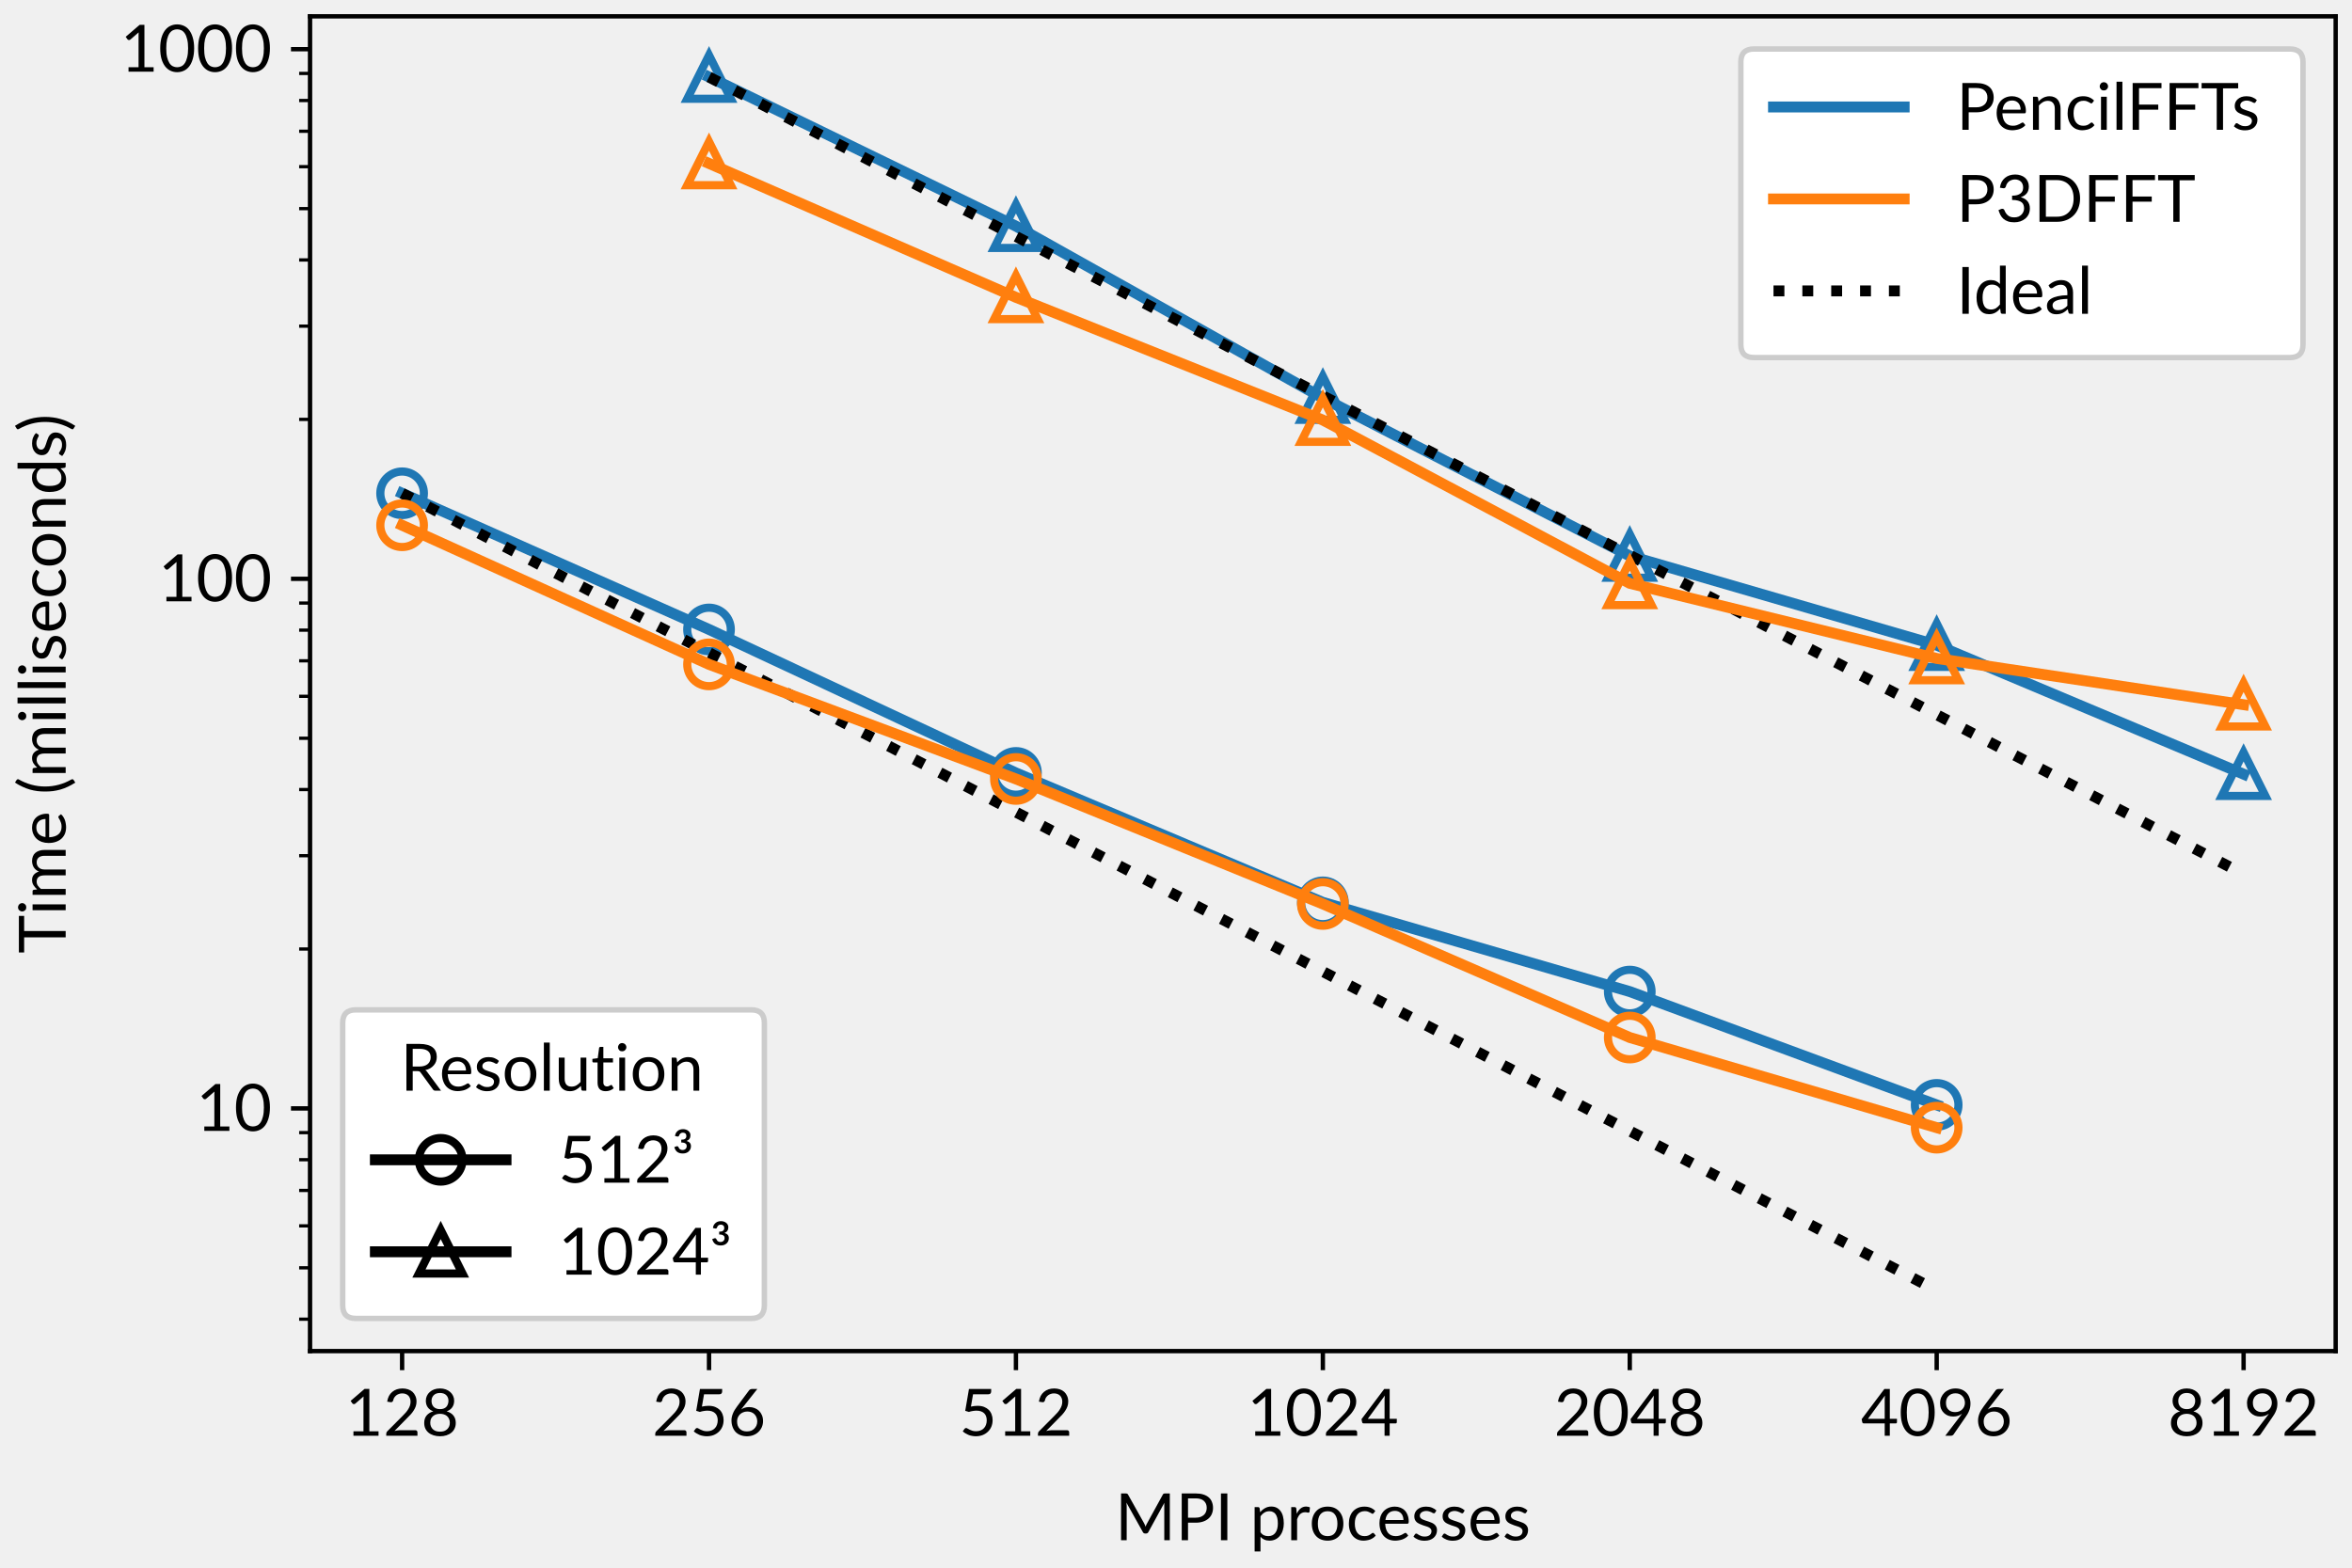
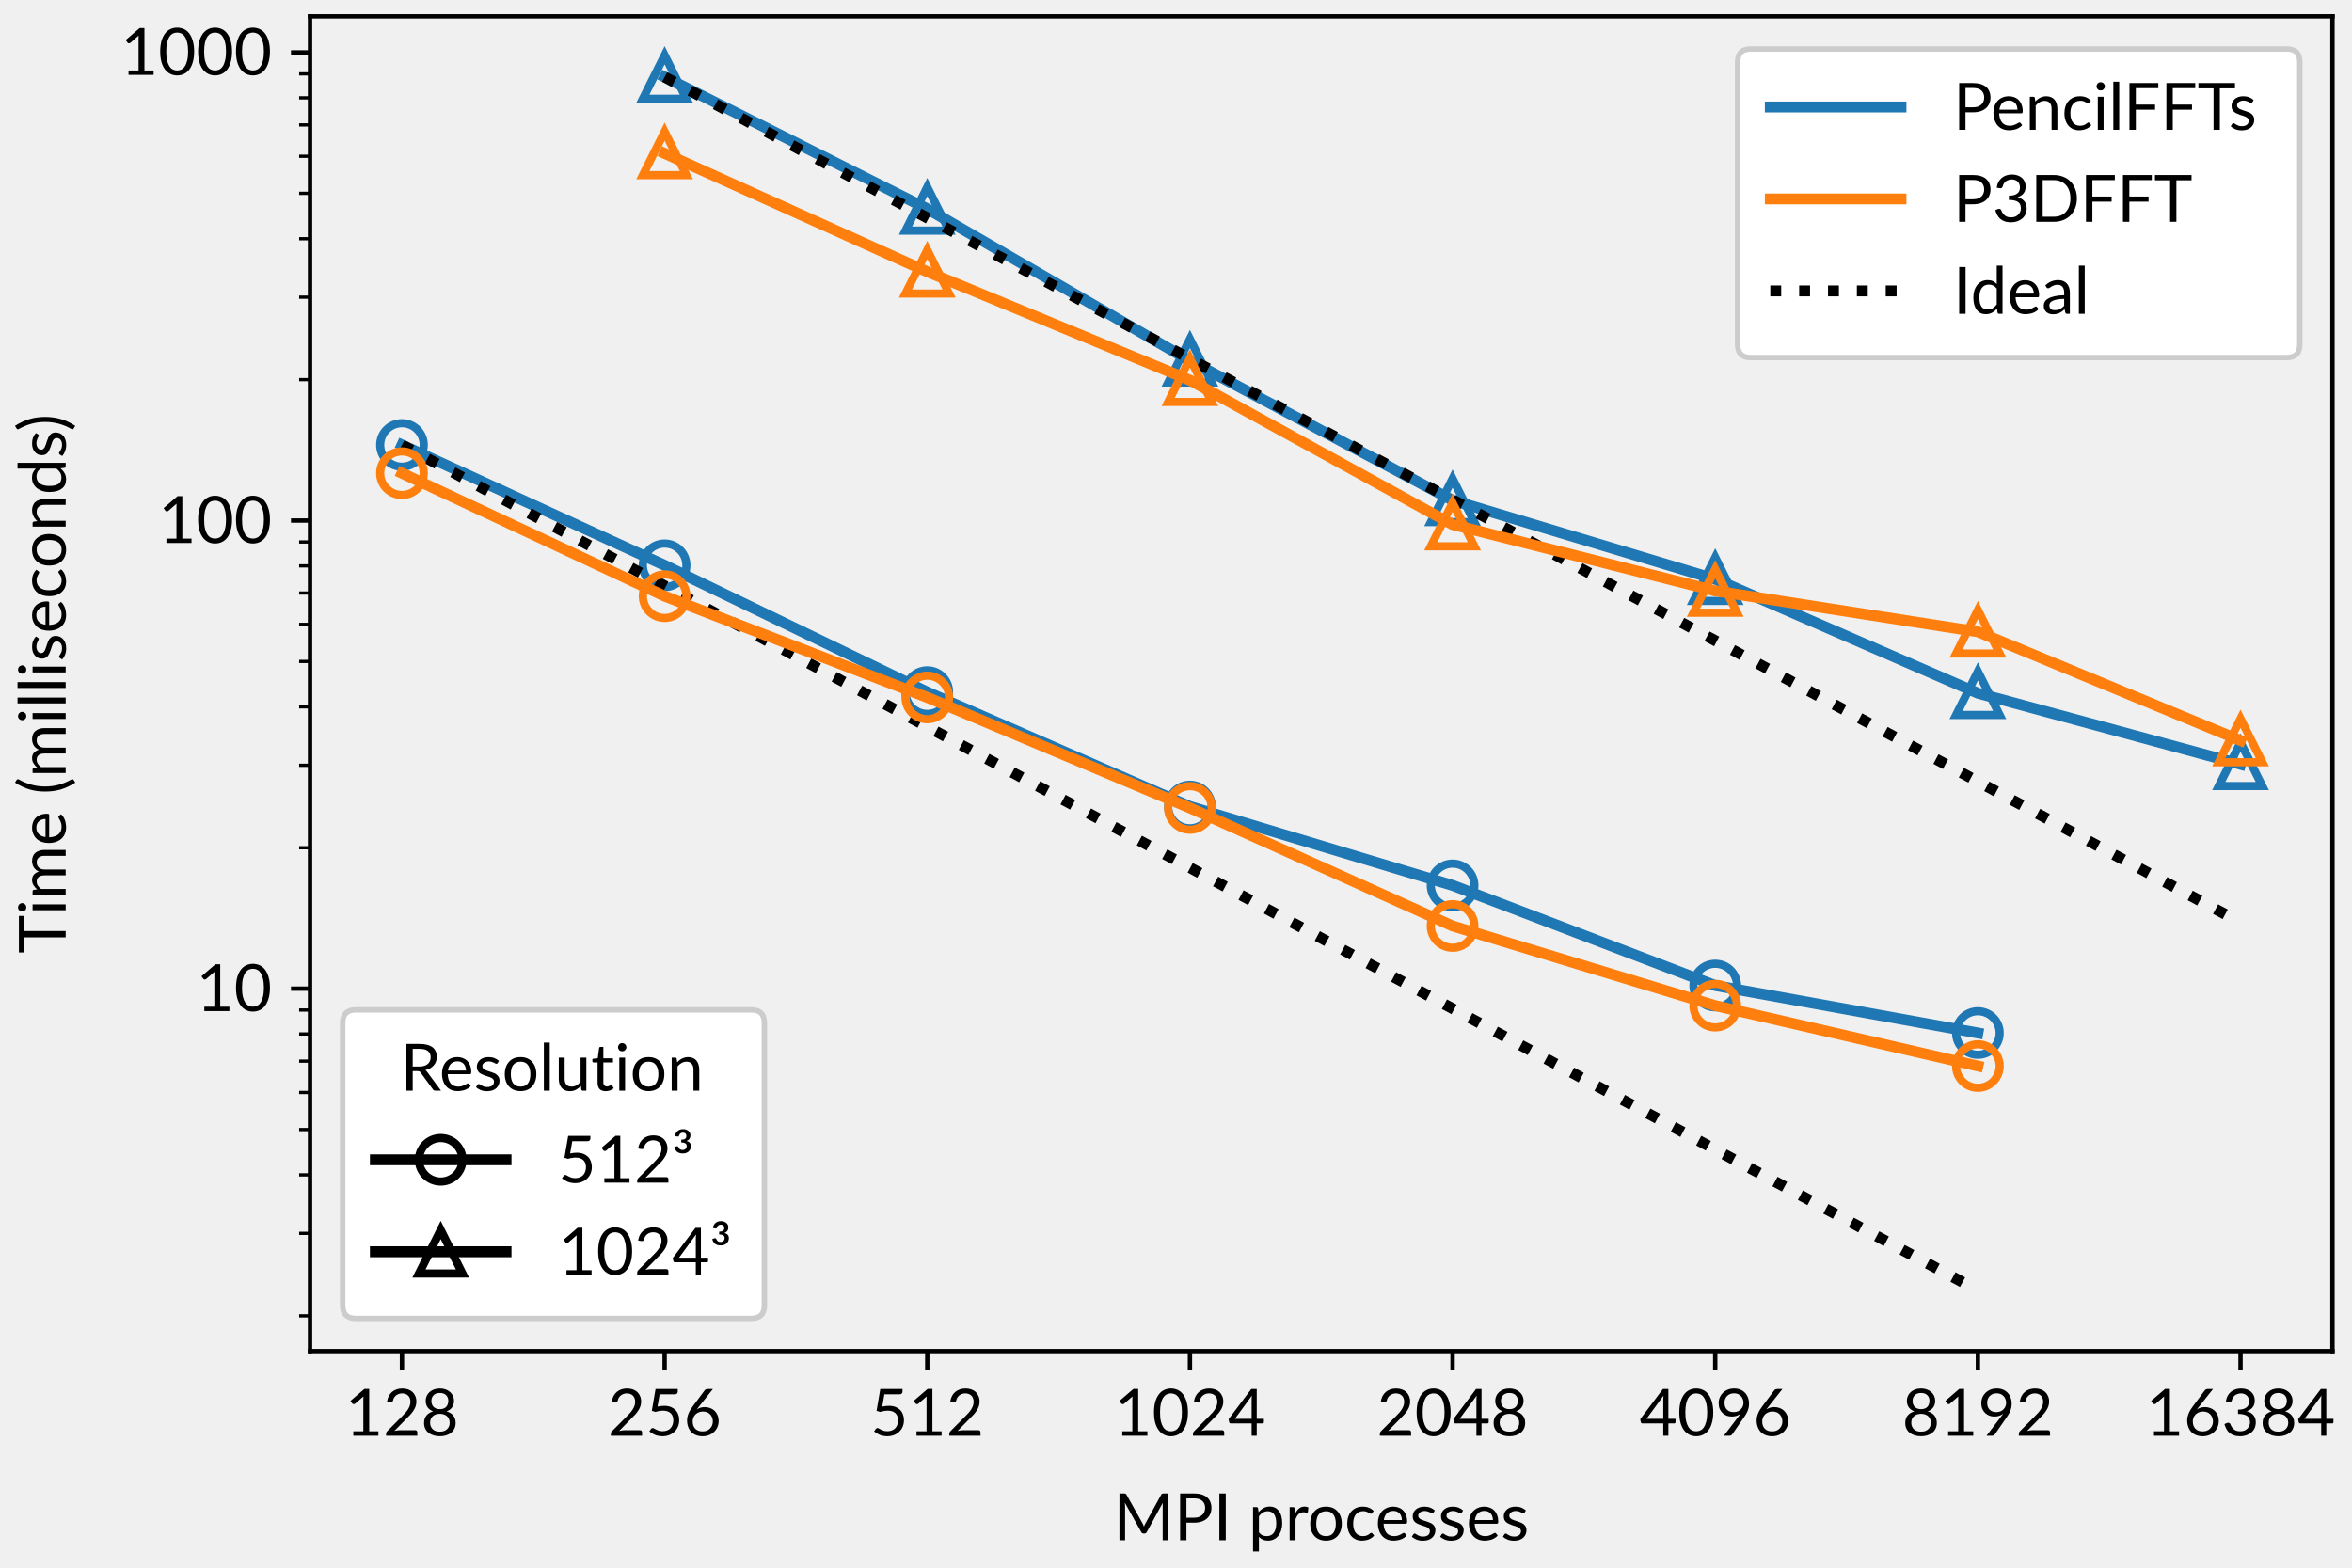
- <svg xmlns="http://www.w3.org/2000/svg" xmlns:xlink="http://www.w3.org/1999/xlink" height="288pt" version="1.1" viewBox="0 0 432 288" width="432pt">
+ <svg xmlns="http://www.w3.org/2000/svg" xmlns:xlink="http://www.w3.org/1999/xlink" version="1.1" viewBox="0 0 432 288">
  <defs>
    <style type="text/css">
*{stroke-linecap:butt;stroke-linejoin:round;}
  </style>
  </defs>
  <g id="figure_1">
    <g id="patch_1">
      <path d="M 0 288  L 432 288  L 432 0  L 0 0  z " style="fill:none;" />
    </g>
    <g id="axes_1">
      <g id="patch_2">
-         <path d="M 56.946 248.209  L 429 248.209  L 429 3  L 56.946 3  z " style="fill:none;" />
+         <path d="M 56.946 248.209  L 428.412 248.209  L 428.412 3  L 56.946 3  z " style="fill:none;" />
      </g>
      <g id="matplotlib.axis_1">
        <g id="xtick_1">
          <g id="line2d_1">
            <defs>
              <path d="M 0 0  L 0 3.5  " id="medcc079435" style="stroke:#000000;stroke-width:0.8;" />
            </defs>
            <g>
-               <use style="fill-opacity:0;stroke:#000000;stroke-width:0.8;" x="73.857" xlink:href="#medcc079435" y="248.209" />
+               <use style="fill-opacity:0;stroke:#000000;stroke-width:0.8;" x="73.831" xlink:href="#medcc079435" y="248.209" />
            </g>
          </g>
          <g id="text_1">
-             <g transform="translate(63.41741 264.0585)">
+             <g transform="translate(63.3907 264.0585)">
              <text>
                <tspan style="font-family:Lato;font-size:12px;font-style:medium;font-weight:medium;" x="0 6.96 13.92" y="-0.297">128</tspan>
              </text>
            </g>
          </g>
        </g>
        <g id="xtick_2">
          <g id="line2d_2">
            <g>
-               <use style="fill-opacity:0;stroke:#000000;stroke-width:0.8;" x="130.229" xlink:href="#medcc079435" y="248.209" />
+               <use style="fill-opacity:0;stroke:#000000;stroke-width:0.8;" x="122.073" xlink:href="#medcc079435" y="248.209" />
            </g>
          </g>
          <g id="text_2">
-             <g transform="translate(119.7892 264.0585)">
+             <g transform="translate(111.6331 264.0585)">
              <text>
                <tspan style="font-family:Lato;font-size:12px;font-style:medium;font-weight:medium;" x="0 6.96 13.92" y="-0.297">256</tspan>
              </text>
            </g>
          </g>
        </g>
        <g id="xtick_3">
          <g id="line2d_3">
            <g>
-               <use style="fill-opacity:0;stroke:#000000;stroke-width:0.8;" x="186.601" xlink:href="#medcc079435" y="248.209" />
+               <use style="fill-opacity:0;stroke:#000000;stroke-width:0.8;" x="170.315" xlink:href="#medcc079435" y="248.209" />
            </g>
          </g>
          <g id="text_3">
-             <g transform="translate(176.161 264.0585)">
+             <g transform="translate(159.8754 264.0585)">
              <text>
                <tspan style="font-family:Lato;font-size:12px;font-style:medium;font-weight:medium;" x="0 6.96 13.92" y="-0.297">512</tspan>
              </text>
            </g>
          </g>
        </g>
        <g id="xtick_4">
          <g id="line2d_4">
            <g>
-               <use style="fill-opacity:0;stroke:#000000;stroke-width:0.8;" x="242.973" xlink:href="#medcc079435" y="248.209" />
+               <use style="fill-opacity:0;stroke:#000000;stroke-width:0.8;" x="218.558" xlink:href="#medcc079435" y="248.209" />
            </g>
          </g>
          <g id="text_4">
-             <g transform="translate(229.0528 264.0585)">
+             <g transform="translate(204.6378 264.0585)">
              <text>
                <tspan style="font-family:Lato;font-size:12px;font-style:medium;font-weight:medium;" x="0 6.96 13.92 20.88" y="-0.297">1024</tspan>
              </text>
            </g>
          </g>
        </g>
        <g id="xtick_5">
          <g id="line2d_5">
            <g>
-               <use style="fill-opacity:0;stroke:#000000;stroke-width:0.8;" x="299.345" xlink:href="#medcc079435" y="248.209" />
+               <use style="fill-opacity:0;stroke:#000000;stroke-width:0.8;" x="266.8" xlink:href="#medcc079435" y="248.209" />
            </g>
          </g>
          <g id="text_5">
-             <g transform="translate(285.4246 264.0585)">
+             <g transform="translate(252.8802 264.0585)">
              <text>
                <tspan style="font-family:Lato;font-size:12px;font-style:medium;font-weight:medium;" x="0 6.96 13.92 20.88" y="-0.297">2048</tspan>
              </text>
            </g>
          </g>
        </g>
        <g id="xtick_6">
          <g id="line2d_6">
            <g>
-               <use style="fill-opacity:0;stroke:#000000;stroke-width:0.8;" x="355.716" xlink:href="#medcc079435" y="248.209" />
+               <use style="fill-opacity:0;stroke:#000000;stroke-width:0.8;" x="315.043" xlink:href="#medcc079435" y="248.209" />
            </g>
          </g>
          <g id="text_6">
-             <g transform="translate(341.7964 264.0585)">
+             <g transform="translate(301.1226 264.0585)">
              <text>
                <tspan style="font-family:Lato;font-size:12px;font-style:medium;font-weight:medium;" x="0 6.96 13.92 20.88" y="-0.297">4096</tspan>
              </text>
            </g>
          </g>
        </g>
        <g id="xtick_7">
          <g id="line2d_7">
            <g>
-               <use style="fill-opacity:0;stroke:#000000;stroke-width:0.8;" x="412.088" xlink:href="#medcc079435" y="248.209" />
+               <use style="fill-opacity:0;stroke:#000000;stroke-width:0.8;" x="363.285" xlink:href="#medcc079435" y="248.209" />
            </g>
          </g>
          <g id="text_7">
-             <g transform="translate(398.1682 264.0585)">
+             <g transform="translate(349.3649 264.0585)">
              <text>
                <tspan style="font-family:Lato;font-size:12px;font-style:medium;font-weight:medium;" x="0 6.96 13.92 20.88" y="-0.297">8192</tspan>
              </text>
            </g>
          </g>
        </g>
-         <g id="text_8">
-           <text style="font-family:Lato;font-size:12px;font-style:normal;font-weight:medium;text-anchor:middle;" transform="rotate(-0, 242.9728, 282.9541)" x="242.973" y="282.954">MPI processes</text>
+         <g id="xtick_8">
+           <g id="line2d_8">
+             <g>
+               <use style="fill-opacity:0;stroke:#000000;stroke-width:0.8;" x="411.527" xlink:href="#medcc079435" y="248.209" />
+             </g>
+           </g>
+           <g id="text_8">
+             <g transform="translate(394.1273 264.0585)">
+               <text>
+                 <tspan style="font-family:Lato;font-size:12px;font-style:medium;font-weight:medium;" x="0 6.96 13.92 20.88 27.84" y="-0.297">16384</tspan>
+               </text>
+             </g>
+           </g>
+         </g>
+         <g id="text_9">
+           <text style="font-family:Lato;font-size:12px;font-style:normal;font-weight:medium;text-anchor:middle;" transform="rotate(-0, 242.679, 282.9541)" x="242.679" y="282.954">MPI processes</text>
        </g>
      </g>
      <g id="matplotlib.axis_2">
        <g id="ytick_1">
-           <g id="line2d_8">
+           <g id="line2d_9">
            <defs>
              <path d="M 0 0  L -3.5 0  " id="m91f666bde1" style="stroke:#000000;stroke-width:0.8;" />
            </defs>
            <g>
-               <use style="fill-opacity:0;stroke:#000000;stroke-width:0.8;" x="56.946" xlink:href="#m91f666bde1" y="203.626" />
-             </g>
-           </g>
-           <g id="text_9">
-             <g transform="translate(36.02587 208.0509)">
+               <use style="fill-opacity:0;stroke:#000000;stroke-width:0.8;" x="56.946" xlink:href="#m91f666bde1" y="181.622" />
+             </g>
+           </g>
+           <g id="text_10">
+             <g transform="translate(36.02587 186.0468)">
              <text>
                <tspan style="font-family:Lato;font-size:12px;font-style:medium;font-weight:medium;" x="0 6.96" y="-0.297">10</tspan>
              </text>
            </g>
          </g>
        </g>
        <g id="ytick_2">
-           <g id="line2d_9">
-             <g>
-               <use style="fill-opacity:0;stroke:#000000;stroke-width:0.8;" x="56.946" xlink:href="#m91f666bde1" y="106.333" />
-             </g>
-           </g>
-           <g id="text_10">
-             <g transform="translate(29.06586 110.7575)">
+           <g id="line2d_10">
+             <g>
+               <use style="fill-opacity:0;stroke:#000000;stroke-width:0.8;" x="56.946" xlink:href="#m91f666bde1" y="95.627" />
+             </g>
+           </g>
+           <g id="text_11">
+             <g transform="translate(29.06586 100.052)">
              <text>
                <tspan style="font-family:Lato;font-size:12px;font-style:medium;font-weight:medium;" x="0 6.96 13.92" y="-0.297">100</tspan>
              </text>
            </g>
          </g>
        </g>
        <g id="ytick_3">
-           <g id="line2d_10">
-             <g>
-               <use style="fill-opacity:0;stroke:#000000;stroke-width:0.8;" x="56.946" xlink:href="#m91f666bde1" y="9.039" />
-             </g>
-           </g>
-           <g id="text_11">
-             <g transform="translate(22.10587 13.46413)">
+           <g id="line2d_11">
+             <g>
+               <use style="fill-opacity:0;stroke:#000000;stroke-width:0.8;" x="56.946" xlink:href="#m91f666bde1" y="9.632" />
+             </g>
+           </g>
+           <g id="text_12">
+             <g transform="translate(22.10587 14.05719)">
              <text>
                <tspan style="font-family:Lato;font-size:12px;font-style:medium;font-weight:medium;" x="0 6.96 13.92 20.88" y="-0.297">1000</tspan>
              </text>
            </g>
          </g>
        </g>
        <g id="ytick_4">
-           <g id="line2d_11">
+           <g id="line2d_12">
            <defs>
              <path d="M 0 0  L -2 0  " id="mb1fdb361b1" style="stroke:#000000;stroke-width:0.6;" />
            </defs>
            <g>
-               <use style="fill-opacity:0;stroke:#000000;stroke-width:0.6;" x="56.946" xlink:href="#mb1fdb361b1" y="242.343" />
+               <use style="fill-opacity:0;stroke:#000000;stroke-width:0.6;" x="56.946" xlink:href="#mb1fdb361b1" y="241.73" />
            </g>
          </g>
        </g>
        <g id="ytick_5">
-           <g id="line2d_12">
-             <g>
-               <use style="fill-opacity:0;stroke:#000000;stroke-width:0.6;" x="56.946" xlink:href="#mb1fdb361b1" y="232.914" />
+           <g id="line2d_13">
+             <g>
+               <use style="fill-opacity:0;stroke:#000000;stroke-width:0.6;" x="56.946" xlink:href="#mb1fdb361b1" y="226.587" />
            </g>
          </g>
        </g>
        <g id="ytick_6">
-           <g id="line2d_13">
-             <g>
-               <use style="fill-opacity:0;stroke:#000000;stroke-width:0.6;" x="56.946" xlink:href="#mb1fdb361b1" y="225.21" />
+           <g id="line2d_14">
+             <g>
+               <use style="fill-opacity:0;stroke:#000000;stroke-width:0.6;" x="56.946" xlink:href="#mb1fdb361b1" y="215.843" />
            </g>
          </g>
        </g>
        <g id="ytick_7">
-           <g id="line2d_14">
-             <g>
-               <use style="fill-opacity:0;stroke:#000000;stroke-width:0.6;" x="56.946" xlink:href="#mb1fdb361b1" y="218.697" />
+           <g id="line2d_15">
+             <g>
+               <use style="fill-opacity:0;stroke:#000000;stroke-width:0.6;" x="56.946" xlink:href="#mb1fdb361b1" y="207.509" />
            </g>
          </g>
        </g>
        <g id="ytick_8">
-           <g id="line2d_15">
-             <g>
-               <use style="fill-opacity:0;stroke:#000000;stroke-width:0.6;" x="56.946" xlink:href="#mb1fdb361b1" y="213.055" />
+           <g id="line2d_16">
+             <g>
+               <use style="fill-opacity:0;stroke:#000000;stroke-width:0.6;" x="56.946" xlink:href="#mb1fdb361b1" y="200.7" />
            </g>
          </g>
        </g>
        <g id="ytick_9">
-           <g id="line2d_16">
-             <g>
-               <use style="fill-opacity:0;stroke:#000000;stroke-width:0.6;" x="56.946" xlink:href="#mb1fdb361b1" y="208.078" />
+           <g id="line2d_17">
+             <g>
+               <use style="fill-opacity:0;stroke:#000000;stroke-width:0.6;" x="56.946" xlink:href="#mb1fdb361b1" y="194.943" />
            </g>
          </g>
        </g>
        <g id="ytick_10">
-           <g id="line2d_17">
-             <g>
-               <use style="fill-opacity:0;stroke:#000000;stroke-width:0.6;" x="56.946" xlink:href="#mb1fdb361b1" y="174.338" />
+           <g id="line2d_18">
+             <g>
+               <use style="fill-opacity:0;stroke:#000000;stroke-width:0.6;" x="56.946" xlink:href="#mb1fdb361b1" y="189.956" />
            </g>
          </g>
        </g>
        <g id="ytick_11">
-           <g id="line2d_18">
-             <g>
-               <use style="fill-opacity:0;stroke:#000000;stroke-width:0.6;" x="56.946" xlink:href="#mb1fdb361b1" y="157.205" />
+           <g id="line2d_19">
+             <g>
+               <use style="fill-opacity:0;stroke:#000000;stroke-width:0.6;" x="56.946" xlink:href="#mb1fdb361b1" y="185.557" />
            </g>
          </g>
        </g>
        <g id="ytick_12">
-           <g id="line2d_19">
-             <g>
-               <use style="fill-opacity:0;stroke:#000000;stroke-width:0.6;" x="56.946" xlink:href="#mb1fdb361b1" y="145.049" />
+           <g id="line2d_20">
+             <g>
+               <use style="fill-opacity:0;stroke:#000000;stroke-width:0.6;" x="56.946" xlink:href="#mb1fdb361b1" y="155.735" />
            </g>
          </g>
        </g>
        <g id="ytick_13">
-           <g id="line2d_20">
-             <g>
-               <use style="fill-opacity:0;stroke:#000000;stroke-width:0.6;" x="56.946" xlink:href="#mb1fdb361b1" y="135.621" />
+           <g id="line2d_21">
+             <g>
+               <use style="fill-opacity:0;stroke:#000000;stroke-width:0.6;" x="56.946" xlink:href="#mb1fdb361b1" y="140.592" />
            </g>
          </g>
        </g>
        <g id="ytick_14">
-           <g id="line2d_21">
-             <g>
-               <use style="fill-opacity:0;stroke:#000000;stroke-width:0.6;" x="56.946" xlink:href="#mb1fdb361b1" y="127.917" />
+           <g id="line2d_22">
+             <g>
+               <use style="fill-opacity:0;stroke:#000000;stroke-width:0.6;" x="56.946" xlink:href="#mb1fdb361b1" y="129.848" />
            </g>
          </g>
        </g>
        <g id="ytick_15">
-           <g id="line2d_22">
-             <g>
-               <use style="fill-opacity:0;stroke:#000000;stroke-width:0.6;" x="56.946" xlink:href="#mb1fdb361b1" y="121.403" />
+           <g id="line2d_23">
+             <g>
+               <use style="fill-opacity:0;stroke:#000000;stroke-width:0.6;" x="56.946" xlink:href="#mb1fdb361b1" y="121.514" />
            </g>
          </g>
        </g>
        <g id="ytick_16">
-           <g id="line2d_23">
-             <g>
-               <use style="fill-opacity:0;stroke:#000000;stroke-width:0.6;" x="56.946" xlink:href="#mb1fdb361b1" y="115.761" />
+           <g id="line2d_24">
+             <g>
+               <use style="fill-opacity:0;stroke:#000000;stroke-width:0.6;" x="56.946" xlink:href="#mb1fdb361b1" y="114.705" />
            </g>
          </g>
        </g>
        <g id="ytick_17">
-           <g id="line2d_24">
-             <g>
-               <use style="fill-opacity:0;stroke:#000000;stroke-width:0.6;" x="56.946" xlink:href="#mb1fdb361b1" y="110.784" />
+           <g id="line2d_25">
+             <g>
+               <use style="fill-opacity:0;stroke:#000000;stroke-width:0.6;" x="56.946" xlink:href="#mb1fdb361b1" y="108.948" />
            </g>
          </g>
        </g>
        <g id="ytick_18">
-           <g id="line2d_25">
-             <g>
-               <use style="fill-opacity:0;stroke:#000000;stroke-width:0.6;" x="56.946" xlink:href="#mb1fdb361b1" y="77.044" />
+           <g id="line2d_26">
+             <g>
+               <use style="fill-opacity:0;stroke:#000000;stroke-width:0.6;" x="56.946" xlink:href="#mb1fdb361b1" y="103.961" />
            </g>
          </g>
        </g>
        <g id="ytick_19">
-           <g id="line2d_26">
-             <g>
-               <use style="fill-opacity:0;stroke:#000000;stroke-width:0.6;" x="56.946" xlink:href="#mb1fdb361b1" y="59.912" />
+           <g id="line2d_27">
+             <g>
+               <use style="fill-opacity:0;stroke:#000000;stroke-width:0.6;" x="56.946" xlink:href="#mb1fdb361b1" y="99.562" />
            </g>
          </g>
        </g>
        <g id="ytick_20">
-           <g id="line2d_27">
-             <g>
-               <use style="fill-opacity:0;stroke:#000000;stroke-width:0.6;" x="56.946" xlink:href="#mb1fdb361b1" y="47.756" />
+           <g id="line2d_28">
+             <g>
+               <use style="fill-opacity:0;stroke:#000000;stroke-width:0.6;" x="56.946" xlink:href="#mb1fdb361b1" y="69.74" />
            </g>
          </g>
        </g>
        <g id="ytick_21">
-           <g id="line2d_28">
-             <g>
-               <use style="fill-opacity:0;stroke:#000000;stroke-width:0.6;" x="56.946" xlink:href="#mb1fdb361b1" y="38.327" />
+           <g id="line2d_29">
+             <g>
+               <use style="fill-opacity:0;stroke:#000000;stroke-width:0.6;" x="56.946" xlink:href="#mb1fdb361b1" y="54.597" />
            </g>
          </g>
        </g>
        <g id="ytick_22">
-           <g id="line2d_29">
-             <g>
-               <use style="fill-opacity:0;stroke:#000000;stroke-width:0.6;" x="56.946" xlink:href="#mb1fdb361b1" y="30.624" />
+           <g id="line2d_30">
+             <g>
+               <use style="fill-opacity:0;stroke:#000000;stroke-width:0.6;" x="56.946" xlink:href="#mb1fdb361b1" y="43.853" />
            </g>
          </g>
        </g>
        <g id="ytick_23">
-           <g id="line2d_30">
-             <g>
-               <use style="fill-opacity:0;stroke:#000000;stroke-width:0.6;" x="56.946" xlink:href="#mb1fdb361b1" y="24.11" />
+           <g id="line2d_31">
+             <g>
+               <use style="fill-opacity:0;stroke:#000000;stroke-width:0.6;" x="56.946" xlink:href="#mb1fdb361b1" y="35.519" />
            </g>
          </g>
        </g>
        <g id="ytick_24">
-           <g id="line2d_31">
-             <g>
-               <use style="fill-opacity:0;stroke:#000000;stroke-width:0.6;" x="56.946" xlink:href="#mb1fdb361b1" y="18.468" />
+           <g id="line2d_32">
+             <g>
+               <use style="fill-opacity:0;stroke:#000000;stroke-width:0.6;" x="56.946" xlink:href="#mb1fdb361b1" y="28.71" />
            </g>
          </g>
        </g>
        <g id="ytick_25">
-           <g id="line2d_32">
-             <g>
-               <use style="fill-opacity:0;stroke:#000000;stroke-width:0.6;" x="56.946" xlink:href="#mb1fdb361b1" y="13.491" />
-             </g>
-           </g>
-         </g>
-         <g id="text_12">
+           <g id="line2d_33">
+             <g>
+               <use style="fill-opacity:0;stroke:#000000;stroke-width:0.6;" x="56.946" xlink:href="#mb1fdb361b1" y="22.953" />
+             </g>
+           </g>
+         </g>
+         <g id="ytick_26">
+           <g id="line2d_34">
+             <g>
+               <use style="fill-opacity:0;stroke:#000000;stroke-width:0.6;" x="56.946" xlink:href="#mb1fdb361b1" y="17.966" />
+             </g>
+           </g>
+         </g>
+         <g id="ytick_27">
+           <g id="line2d_35">
+             <g>
+               <use style="fill-opacity:0;stroke:#000000;stroke-width:0.6;" x="56.946" xlink:href="#mb1fdb361b1" y="13.567" />
+             </g>
+           </g>
+         </g>
+         <g id="text_13">
          <text style="font-family:Lato;font-size:12px;font-style:normal;font-weight:medium;text-anchor:middle;" transform="rotate(-90, 12.06024, 125.6044)" x="12.06" y="125.604">Time (milliseconds)</text>
        </g>
      </g>
-       <g id="line2d_33">
-         <path clip-path="url(#pc0e803235f)" d="M 73.857 90.622  L 130.229 115.639  L 186.601 141.995  L 242.973 165.774  L 299.345 182.163  L 355.716 202.98  " style="fill:none;stroke:#1f77b4;stroke-linecap:square;stroke-width:2;" />
+       <g id="line2d_36">
+         <path clip-path="url(#paa636e5124)" d="M 73.831 81.741  L 122.073 103.853  L 170.315 127.148  L 218.558 148.165  L 266.8 162.652  L 315.043 181.051  L 363.285 189.77  " style="fill:none;stroke:#1f77b4;stroke-linecap:square;stroke-width:2;" />
        <defs>
          <path d="M 0 4  C 1.061 4 2.078 3.579 2.828 2.828  C 3.579 2.078 4 1.061 4 0  C 4 -1.061 3.579 -2.078 2.828 -2.828  C 2.078 -3.579 1.061 -4 0 -4  C -1.061 -4 -2.078 -3.579 -2.828 -2.828  C -3.579 -2.078 -4 -1.061 -4 0  C -4 1.061 -3.579 2.078 -2.828 2.828  C -2.078 3.579 -1.061 4 0 4  z " id="m6b73812a2a" style="stroke:#1f77b4;stroke-width:1.5;" />
        </defs>
-         <g clip-path="url(#pc0e803235f)">
-           <use style="fill-opacity:0;stroke:#1f77b4;stroke-width:1.5;" x="73.857" xlink:href="#m6b73812a2a" y="90.622" />
-           <use style="fill-opacity:0;stroke:#1f77b4;stroke-width:1.5;" x="130.229" xlink:href="#m6b73812a2a" y="115.639" />
-           <use style="fill-opacity:0;stroke:#1f77b4;stroke-width:1.5;" x="186.601" xlink:href="#m6b73812a2a" y="141.995" />
-           <use style="fill-opacity:0;stroke:#1f77b4;stroke-width:1.5;" x="242.973" xlink:href="#m6b73812a2a" y="165.774" />
-           <use style="fill-opacity:0;stroke:#1f77b4;stroke-width:1.5;" x="299.345" xlink:href="#m6b73812a2a" y="182.163" />
-           <use style="fill-opacity:0;stroke:#1f77b4;stroke-width:1.5;" x="355.716" xlink:href="#m6b73812a2a" y="202.98" />
-         </g>
-       </g>
-       <g id="line2d_34">
-         <path clip-path="url(#pc0e803235f)" d="M 73.857 90.622  L 130.229 119.91  L 186.601 149.198  L 242.973 178.486  L 299.345 207.774  L 355.716 237.063  " style="fill:none;stroke:#000000;stroke-dasharray:2,3.3;stroke-dashoffset:0;stroke-width:2;" />
-       </g>
-       <g id="line2d_35">
-         <path clip-path="url(#pc0e803235f)" d="M 73.857 96.496  L 130.229 122.055  L 186.601 143.103  L 242.973 166.065  L 299.345 190.604  L 355.716 207.162  " style="fill:none;stroke:#ff7f0e;stroke-linecap:square;stroke-width:2;" />
+         <g clip-path="url(#paa636e5124)">
+           <use style="fill-opacity:0;stroke:#1f77b4;stroke-width:1.5;" x="73.831" xlink:href="#m6b73812a2a" y="81.741" />
+           <use style="fill-opacity:0;stroke:#1f77b4;stroke-width:1.5;" x="122.073" xlink:href="#m6b73812a2a" y="103.853" />
+           <use style="fill-opacity:0;stroke:#1f77b4;stroke-width:1.5;" x="170.315" xlink:href="#m6b73812a2a" y="127.148" />
+           <use style="fill-opacity:0;stroke:#1f77b4;stroke-width:1.5;" x="218.558" xlink:href="#m6b73812a2a" y="148.165" />
+           <use style="fill-opacity:0;stroke:#1f77b4;stroke-width:1.5;" x="266.8" xlink:href="#m6b73812a2a" y="162.652" />
+           <use style="fill-opacity:0;stroke:#1f77b4;stroke-width:1.5;" x="315.043" xlink:href="#m6b73812a2a" y="181.051" />
+           <use style="fill-opacity:0;stroke:#1f77b4;stroke-width:1.5;" x="363.285" xlink:href="#m6b73812a2a" y="189.77" />
+         </g>
+       </g>
+       <g id="line2d_37">
+         <path clip-path="url(#paa636e5124)" d="M 73.831 81.741  L 122.073 107.628  L 170.315 133.515  L 218.558 159.402  L 266.8 185.289  L 315.043 211.176  L 363.285 237.063  " style="fill:none;stroke:#000000;stroke-dasharray:2,3.3;stroke-dashoffset:0;stroke-width:2;" />
+       </g>
+       <g id="line2d_38">
+         <path clip-path="url(#paa636e5124)" d="M 73.831 86.933  L 122.073 109.524  L 170.315 128.127  L 218.558 148.423  L 266.8 170.112  L 315.043 184.747  L 363.285 195.844  " style="fill:none;stroke:#ff7f0e;stroke-linecap:square;stroke-width:2;" />
        <defs>
          <path d="M 0 4  C 1.061 4 2.078 3.579 2.828 2.828  C 3.579 2.078 4 1.061 4 0  C 4 -1.061 3.579 -2.078 2.828 -2.828  C 2.078 -3.579 1.061 -4 0 -4  C -1.061 -4 -2.078 -3.579 -2.828 -2.828  C -3.579 -2.078 -4 -1.061 -4 0  C -4 1.061 -3.579 2.078 -2.828 2.828  C -2.078 3.579 -1.061 4 0 4  z " id="m586d8b2ad3" style="stroke:#ff7f0e;stroke-width:1.5;" />
        </defs>
-         <g clip-path="url(#pc0e803235f)">
-           <use style="fill-opacity:0;stroke:#ff7f0e;stroke-width:1.5;" x="73.857" xlink:href="#m586d8b2ad3" y="96.496" />
-           <use style="fill-opacity:0;stroke:#ff7f0e;stroke-width:1.5;" x="130.229" xlink:href="#m586d8b2ad3" y="122.055" />
-           <use style="fill-opacity:0;stroke:#ff7f0e;stroke-width:1.5;" x="186.601" xlink:href="#m586d8b2ad3" y="143.103" />
-           <use style="fill-opacity:0;stroke:#ff7f0e;stroke-width:1.5;" x="242.973" xlink:href="#m586d8b2ad3" y="166.065" />
-           <use style="fill-opacity:0;stroke:#ff7f0e;stroke-width:1.5;" x="299.345" xlink:href="#m586d8b2ad3" y="190.604" />
-           <use style="fill-opacity:0;stroke:#ff7f0e;stroke-width:1.5;" x="355.716" xlink:href="#m586d8b2ad3" y="207.162" />
-         </g>
-       </g>
-       <g id="line2d_36">
-         <path clip-path="url(#pc0e803235f)" d="M 130.229 14.146  L 186.601 41.547  L 242.973 73.124  L 299.345 102.133  L 355.716 118.518  L 412.088 142.219  " style="fill:none;stroke:#1f77b4;stroke-linecap:square;stroke-width:2;" />
+         <g clip-path="url(#paa636e5124)">
+           <use style="fill-opacity:0;stroke:#ff7f0e;stroke-width:1.5;" x="73.831" xlink:href="#m586d8b2ad3" y="86.933" />
+           <use style="fill-opacity:0;stroke:#ff7f0e;stroke-width:1.5;" x="122.073" xlink:href="#m586d8b2ad3" y="109.524" />
+           <use style="fill-opacity:0;stroke:#ff7f0e;stroke-width:1.5;" x="170.315" xlink:href="#m586d8b2ad3" y="128.127" />
+           <use style="fill-opacity:0;stroke:#ff7f0e;stroke-width:1.5;" x="218.558" xlink:href="#m586d8b2ad3" y="148.423" />
+           <use style="fill-opacity:0;stroke:#ff7f0e;stroke-width:1.5;" x="266.8" xlink:href="#m586d8b2ad3" y="170.112" />
+           <use style="fill-opacity:0;stroke:#ff7f0e;stroke-width:1.5;" x="315.043" xlink:href="#m586d8b2ad3" y="184.747" />
+           <use style="fill-opacity:0;stroke:#ff7f0e;stroke-width:1.5;" x="363.285" xlink:href="#m586d8b2ad3" y="195.844" />
+         </g>
+       </g>
+       <g id="line2d_39">
+         <path clip-path="url(#paa636e5124)" d="M 122.073 14.146  L 170.315 38.365  L 218.558 66.275  L 266.8 91.915  L 315.043 106.397  L 363.285 127.346  L 411.527 140.407  " style="fill:none;stroke:#1f77b4;stroke-linecap:square;stroke-width:2;" />
        <defs>
          <path d="M 0 -4  L -4 4  L 4 4  z " id="m379e5a9889" style="stroke:#1f77b4;stroke-linejoin:miter;stroke-width:1.5;" />
        </defs>
-         <g clip-path="url(#pc0e803235f)">
-           <use style="fill-opacity:0;stroke:#1f77b4;stroke-linejoin:miter;stroke-width:1.5;" x="130.229" xlink:href="#m379e5a9889" y="14.146" />
-           <use style="fill-opacity:0;stroke:#1f77b4;stroke-linejoin:miter;stroke-width:1.5;" x="186.601" xlink:href="#m379e5a9889" y="41.547" />
-           <use style="fill-opacity:0;stroke:#1f77b4;stroke-linejoin:miter;stroke-width:1.5;" x="242.973" xlink:href="#m379e5a9889" y="73.124" />
-           <use style="fill-opacity:0;stroke:#1f77b4;stroke-linejoin:miter;stroke-width:1.5;" x="299.345" xlink:href="#m379e5a9889" y="102.133" />
-           <use style="fill-opacity:0;stroke:#1f77b4;stroke-linejoin:miter;stroke-width:1.5;" x="355.716" xlink:href="#m379e5a9889" y="118.518" />
-           <use style="fill-opacity:0;stroke:#1f77b4;stroke-linejoin:miter;stroke-width:1.5;" x="412.088" xlink:href="#m379e5a9889" y="142.219" />
-         </g>
-       </g>
-       <g id="line2d_37">
-         <path clip-path="url(#pc0e803235f)" d="M 130.229 14.146  L 186.601 43.434  L 242.973 72.723  L 299.345 102.011  L 355.716 131.299  L 412.088 160.587  " style="fill:none;stroke:#000000;stroke-dasharray:2,3.3;stroke-dashoffset:0;stroke-width:2;" />
-       </g>
-       <g id="line2d_38">
-         <path clip-path="url(#pc0e803235f)" d="M 130.229 30.024  L 186.601 54.623  L 242.973 77.166  L 299.345 107.167  L 355.716 120.964  L 412.088 129.456  " style="fill:none;stroke:#ff7f0e;stroke-linecap:square;stroke-width:2;" />
+         <g clip-path="url(#paa636e5124)">
+           <use style="fill-opacity:0;stroke:#1f77b4;stroke-linejoin:miter;stroke-width:1.5;" x="122.073" xlink:href="#m379e5a9889" y="14.146" />
+           <use style="fill-opacity:0;stroke:#1f77b4;stroke-linejoin:miter;stroke-width:1.5;" x="170.315" xlink:href="#m379e5a9889" y="38.365" />
+           <use style="fill-opacity:0;stroke:#1f77b4;stroke-linejoin:miter;stroke-width:1.5;" x="218.558" xlink:href="#m379e5a9889" y="66.275" />
+           <use style="fill-opacity:0;stroke:#1f77b4;stroke-linejoin:miter;stroke-width:1.5;" x="266.8" xlink:href="#m379e5a9889" y="91.915" />
+           <use style="fill-opacity:0;stroke:#1f77b4;stroke-linejoin:miter;stroke-width:1.5;" x="315.043" xlink:href="#m379e5a9889" y="106.397" />
+           <use style="fill-opacity:0;stroke:#1f77b4;stroke-linejoin:miter;stroke-width:1.5;" x="363.285" xlink:href="#m379e5a9889" y="127.346" />
+           <use style="fill-opacity:0;stroke:#1f77b4;stroke-linejoin:miter;stroke-width:1.5;" x="411.527" xlink:href="#m379e5a9889" y="140.407" />
+         </g>
+       </g>
+       <g id="line2d_40">
+         <path clip-path="url(#paa636e5124)" d="M 122.073 14.146  L 170.315 40.033  L 218.558 65.92  L 266.8 91.807  L 315.043 117.694  L 363.285 143.581  L 411.527 169.468  " style="fill:none;stroke:#000000;stroke-dasharray:2,3.3;stroke-dashoffset:0;stroke-width:2;" />
+       </g>
+       <g id="line2d_41">
+         <path clip-path="url(#paa636e5124)" d="M 122.073 28.18  L 170.315 49.922  L 218.558 69.847  L 266.8 96.365  L 315.043 108.56  L 363.285 116.065  L 411.527 136.033  " style="fill:none;stroke:#ff7f0e;stroke-linecap:square;stroke-width:2;" />
        <defs>
          <path d="M 0 -4  L -4 4  L 4 4  z " id="m7edc874373" style="stroke:#ff7f0e;stroke-linejoin:miter;stroke-width:1.5;" />
        </defs>
-         <g clip-path="url(#pc0e803235f)">
-           <use style="fill-opacity:0;stroke:#ff7f0e;stroke-linejoin:miter;stroke-width:1.5;" x="130.229" xlink:href="#m7edc874373" y="30.024" />
-           <use style="fill-opacity:0;stroke:#ff7f0e;stroke-linejoin:miter;stroke-width:1.5;" x="186.601" xlink:href="#m7edc874373" y="54.623" />
-           <use style="fill-opacity:0;stroke:#ff7f0e;stroke-linejoin:miter;stroke-width:1.5;" x="242.973" xlink:href="#m7edc874373" y="77.166" />
-           <use style="fill-opacity:0;stroke:#ff7f0e;stroke-linejoin:miter;stroke-width:1.5;" x="299.345" xlink:href="#m7edc874373" y="107.167" />
-           <use style="fill-opacity:0;stroke:#ff7f0e;stroke-linejoin:miter;stroke-width:1.5;" x="355.716" xlink:href="#m7edc874373" y="120.964" />
-           <use style="fill-opacity:0;stroke:#ff7f0e;stroke-linejoin:miter;stroke-width:1.5;" x="412.088" xlink:href="#m7edc874373" y="129.456" />
+         <g clip-path="url(#paa636e5124)">
+           <use style="fill-opacity:0;stroke:#ff7f0e;stroke-linejoin:miter;stroke-width:1.5;" x="122.073" xlink:href="#m7edc874373" y="28.18" />
+           <use style="fill-opacity:0;stroke:#ff7f0e;stroke-linejoin:miter;stroke-width:1.5;" x="170.315" xlink:href="#m7edc874373" y="49.922" />
+           <use style="fill-opacity:0;stroke:#ff7f0e;stroke-linejoin:miter;stroke-width:1.5;" x="218.558" xlink:href="#m7edc874373" y="69.847" />
+           <use style="fill-opacity:0;stroke:#ff7f0e;stroke-linejoin:miter;stroke-width:1.5;" x="266.8" xlink:href="#m7edc874373" y="96.365" />
+           <use style="fill-opacity:0;stroke:#ff7f0e;stroke-linejoin:miter;stroke-width:1.5;" x="315.043" xlink:href="#m7edc874373" y="108.56" />
+           <use style="fill-opacity:0;stroke:#ff7f0e;stroke-linejoin:miter;stroke-width:1.5;" x="363.285" xlink:href="#m7edc874373" y="116.065" />
+           <use style="fill-opacity:0;stroke:#ff7f0e;stroke-linejoin:miter;stroke-width:1.5;" x="411.527" xlink:href="#m7edc874373" y="136.033" />
        </g>
      </g>
      <g id="patch_3">
        <path d="M 56.946 248.209  L 56.946 3  " style="fill:none;stroke:#000000;stroke-linecap:square;stroke-linejoin:miter;stroke-width:0.8;" />
      </g>
      <g id="patch_4">
-         <path d="M 429 248.209  L 429 3  " style="fill:none;stroke:#000000;stroke-linecap:square;stroke-linejoin:miter;stroke-width:0.8;" />
+         <path d="M 428.412 248.209  L 428.412 3  " style="fill:none;stroke:#000000;stroke-linecap:square;stroke-linejoin:miter;stroke-width:0.8;" />
      </g>
      <g id="patch_5">
-         <path d="M 56.946 248.209  L 429 248.209  " style="fill:none;stroke:#000000;stroke-linecap:square;stroke-linejoin:miter;stroke-width:0.8;" />
+         <path d="M 56.946 248.209  L 428.412 248.209  " style="fill:none;stroke:#000000;stroke-linecap:square;stroke-linejoin:miter;stroke-width:0.8;" />
      </g>
      <g id="patch_6">
-         <path d="M 56.946 3  L 429 3  " style="fill:none;stroke:#000000;stroke-linecap:square;stroke-linejoin:miter;stroke-width:0.8;" />
+         <path d="M 56.946 3  L 428.412 3  " style="fill:none;stroke:#000000;stroke-linecap:square;stroke-linejoin:miter;stroke-width:0.8;" />
      </g>
      <g id="legend_1">
        <g id="patch_7">
-           <path d="M 322.145 65.687  L 420.6 65.687  Q 423 65.687 423 63.287  L 423 11.4  Q 423 9 420.6 9  L 322.145 9  Q 319.745 9 319.745 11.4  L 319.745 63.287  Q 319.745 65.687 322.145 65.687  z " style="fill:#ffffff;stroke:#cccccc;stroke-linejoin:miter;" />
-         </g>
-         <g id="line2d_39">
-           <path d="M 325.745 19.65  L 349.745 19.65  " style="fill:none;stroke:#1f77b4;stroke-linecap:square;stroke-width:2;" />
-         </g>
-         <g id="line2d_40" />
-         <g id="text_13">
-           <text style="font-family:Lato;font-size:12px;font-style:normal;font-weight:medium;text-anchor:start;" transform="rotate(-0, 359.3454, 23.85024)" x="359.345" y="23.85">PencilFFTs</text>
-         </g>
-         <g id="line2d_41">
-           <path d="M 325.745 36.546  L 349.745 36.546  " style="fill:none;stroke:#ff7f0e;stroke-linecap:square;stroke-width:2;" />
-         </g>
-         <g id="line2d_42" />
+           <path d="M 321.558 65.687  L 420.012 65.687  Q 422.412 65.687 422.412 63.287  L 422.412 11.4  Q 422.412 9 420.012 9  L 321.558 9  Q 319.158 9 319.158 11.4  L 319.158 63.287  Q 319.158 65.687 321.558 65.687  z " style="fill:#ffffff;stroke:#cccccc;stroke-linejoin:miter;" />
+         </g>
+         <g id="line2d_42">
+           <path d="M 325.158 19.65  L 349.158 19.65  " style="fill:none;stroke:#1f77b4;stroke-linecap:square;stroke-width:2;" />
+         </g>
+         <g id="line2d_43" />
        <g id="text_14">
-           <text style="font-family:Lato;font-size:12px;font-style:normal;font-weight:medium;text-anchor:start;" transform="rotate(-0, 359.3454, 40.74587)" x="359.345" y="40.746">P3DFFT</text>
-         </g>
-         <g id="line2d_43">
-           <path d="M 325.745 53.441  L 349.745 53.441  " style="fill:none;stroke:#000000;stroke-dasharray:2,3.3;stroke-dashoffset:0;stroke-width:2;" />
-         </g>
-         <g id="line2d_44" />
+           <text style="font-family:Lato;font-size:12px;font-style:normal;font-weight:medium;text-anchor:start;" transform="rotate(-0, 358.7578, 23.85024)" x="358.758" y="23.85">PencilFFTs</text>
+         </g>
+         <g id="line2d_44">
+           <path d="M 325.158 36.546  L 349.158 36.546  " style="fill:none;stroke:#ff7f0e;stroke-linecap:square;stroke-width:2;" />
+         </g>
+         <g id="line2d_45" />
        <g id="text_15">
-           <text style="font-family:Lato;font-size:12px;font-style:normal;font-weight:medium;text-anchor:start;" transform="rotate(-0, 359.3454, 57.64149)" x="359.345" y="57.641">Ideal</text>
+           <text style="font-family:Lato;font-size:12px;font-style:normal;font-weight:medium;text-anchor:start;" transform="rotate(-0, 358.7578, 40.74587)" x="358.758" y="40.746">P3DFFT</text>
+         </g>
+         <g id="line2d_46">
+           <path d="M 325.158 53.441  L 349.158 53.441  " style="fill:none;stroke:#000000;stroke-dasharray:2,3.3;stroke-dashoffset:0;stroke-width:2;" />
+         </g>
+         <g id="line2d_47" />
+         <g id="text_16">
+           <text style="font-family:Lato;font-size:12px;font-style:normal;font-weight:medium;text-anchor:start;" transform="rotate(-0, 358.7578, 57.64149)" x="358.758" y="57.641">Ideal</text>
        </g>
      </g>
      <g id="legend_2">
        <g id="patch_8">
          <path d="M 65.346 242.209  L 137.995 242.209  Q 140.395 242.209 140.395 239.809  L 140.395 187.922  Q 140.395 185.522 137.995 185.522  L 65.346 185.522  Q 62.946 185.522 62.946 187.922  L 62.946 239.809  Q 62.946 242.209 65.346 242.209  z " style="fill:#ffffff;stroke:#cccccc;stroke-linejoin:miter;" />
        </g>
-         <g id="text_16">
+         <g id="text_17">
          <text style="font-family:Lato;font-size:12px;font-style:normal;font-weight:medium;text-anchor:start;" transform="rotate(-0, 73.55368, 200.3716)" x="73.554" y="200.372">Resolution</text>
        </g>
-         <g id="line2d_45">
+         <g id="line2d_48">
          <path d="M 68.946 213.067  L 92.946 213.067  " style="fill:none;stroke:#000000;stroke-linecap:square;stroke-width:2;" />
        </g>
-         <g id="line2d_46">
+         <g id="line2d_49">
          <defs>
            <path d="M 0 4  C 1.061 4 2.078 3.579 2.828 2.828  C 3.579 2.078 4 1.061 4 0  C 4 -1.061 3.579 -2.078 2.828 -2.828  C 2.078 -3.579 1.061 -4 0 -4  C -1.061 -4 -2.078 -3.579 -2.828 -2.828  C -3.579 -2.078 -4 -1.061 -4 0  C -4 1.061 -3.579 2.078 -2.828 2.828  C -2.078 3.579 -1.061 4 0 4  z " id="m360db96595" style="stroke:#000000;stroke-width:1.5;" />
          </defs>
          <g>
            <use style="fill-opacity:0;stroke:#000000;stroke-width:1.5;" x="80.946" xlink:href="#m360db96595" y="213.067" />
          </g>
        </g>
-         <g id="text_17">
+         <g id="text_18">
          <text style="font-family:Lato;font-size:12px;font-style:normal;font-weight:medium;text-anchor:start;" transform="rotate(-0, 102.5459, 217.2673)" x="102.546" y="217.267">512³</text>
        </g>
-         <g id="line2d_47">
+         <g id="line2d_50">
          <path d="M 68.946 229.963  L 92.946 229.963  " style="fill:none;stroke:#000000;stroke-linecap:square;stroke-width:2;" />
        </g>
-         <g id="line2d_48">
+         <g id="line2d_51">
          <defs>
            <path d="M 0 -4  L -4 4  L 4 4  z " id="m414c70b5ae" style="stroke:#000000;stroke-linejoin:miter;stroke-width:1.5;" />
          </defs>
          <g>
            <use style="fill-opacity:0;stroke:#000000;stroke-linejoin:miter;stroke-width:1.5;" x="80.946" xlink:href="#m414c70b5ae" y="229.963" />
          </g>
        </g>
-         <g id="text_18">
+         <g id="text_19">
          <text style="font-family:Lato;font-size:12px;font-style:normal;font-weight:medium;text-anchor:start;" transform="rotate(-0, 102.5459, 234.1629)" x="102.546" y="234.163">1024³</text>
        </g>
      </g>
    </g>
  </g>
  <defs>
-     <clipPath id="pc0e803235f">
-       <rect height="245.208" width="372.054" x="56.946" y="3" />
+     <clipPath id="paa636e5124">
+       <rect height="245.208" width="371.466" x="56.946" y="3" />
    </clipPath>
  </defs>
</svg>
